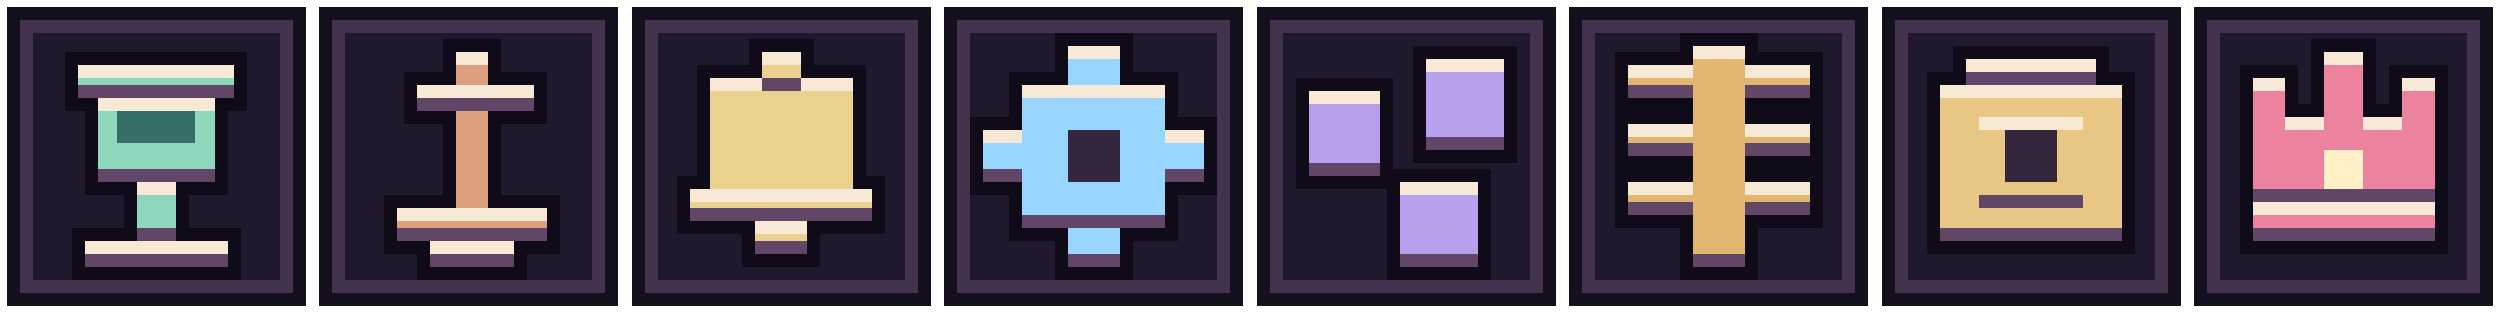
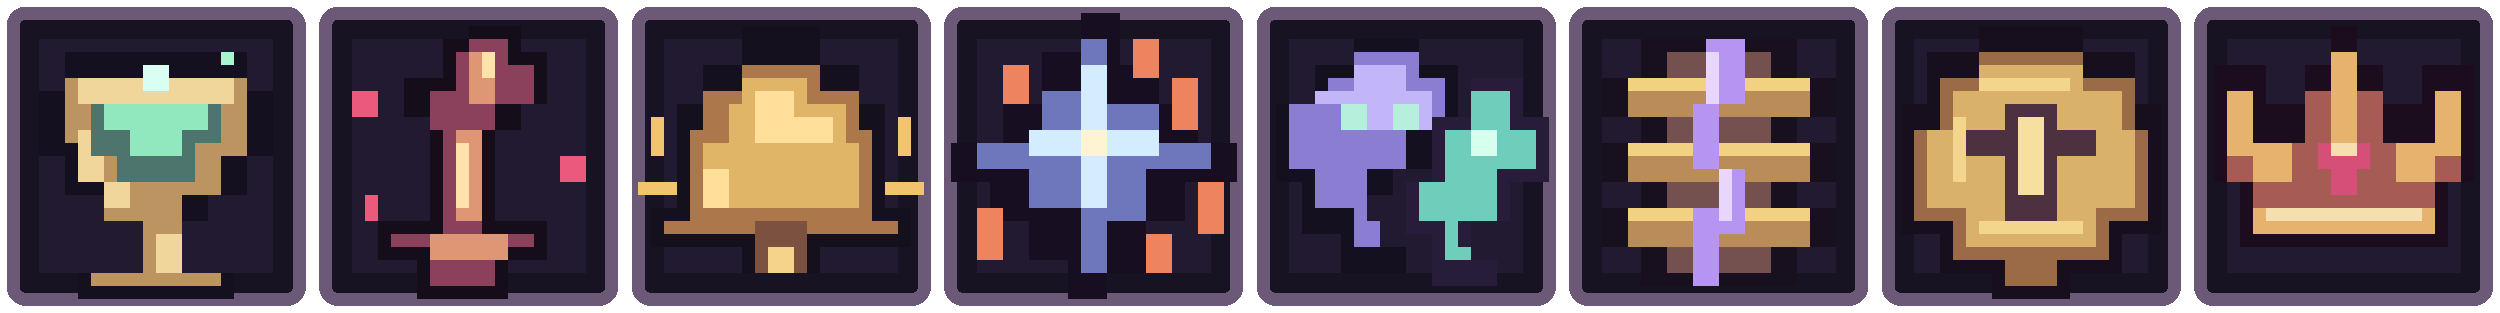
<svg xmlns="http://www.w3.org/2000/svg" width="384" height="48" viewBox="0 0 384 48" shape-rendering="crispEdges">
-   <rect x="1" y="1" width="46" height="46" fill="#14101e" />
-   <rect x="3" y="3" width="42" height="42" fill="#44334f" />
-   <rect x="5" y="5" width="38" height="38" fill="#20192d" />
-   <rect x="10" y="8" width="28" height="9" fill="#100b19" />
-   <rect x="13" y="13" width="22" height="17" fill="#100b19" />
-   <rect x="19" y="26" width="10" height="13" fill="#100b19" />
-   <rect x="11" y="35" width="26" height="8" fill="#100b19" />
-   <rect x="12" y="10" width="24" height="5" fill="#8ed7bd" />
-   <rect x="12" y="10" width="24" height="2" fill="#f7e9d5" />
-   <rect x="12" y="13" width="24" height="2" fill="#624667" />
-   <rect x="15" y="15" width="18" height="13" fill="#8ed7bd" />
-   <rect x="15" y="15" width="18" height="2" fill="#f7e9d5" />
-   <rect x="15" y="26" width="18" height="2" fill="#624667" />
-   <rect x="21" y="28" width="6" height="9" fill="#8ed7bd" />
-   <rect x="21" y="28" width="6" height="2" fill="#f7e9d5" />
-   <rect x="21" y="35" width="6" height="2" fill="#624667" />
-   <rect x="13" y="37" width="22" height="4" fill="#8ed7bd" />
-   <rect x="13" y="37" width="22" height="2" fill="#f7e9d5" />
-   <rect x="13" y="39" width="22" height="2" fill="#624667" />
-   <rect x="18" y="17" width="12" height="5" fill="#376f68" />
-   <rect x="49" y="1" width="46" height="46" fill="#14101e" />
-   <rect x="51" y="3" width="42" height="42" fill="#44334f" />
-   <rect x="53" y="5" width="38" height="38" fill="#20192d" />
-   <rect x="68" y="6" width="9" height="30" fill="#100b19" />
-   <rect x="62" y="11" width="22" height="8" fill="#100b19" />
-   <rect x="59" y="30" width="27" height="9" fill="#100b19" />
-   <rect x="64" y="35" width="17" height="8" fill="#100b19" />
-   <rect x="70" y="8" width="5" height="26" fill="#dca07f" />
-   <rect x="70" y="8" width="5" height="2" fill="#f7e9d5" />
-   <rect x="70" y="32" width="5" height="2" fill="#624667" />
-   <rect x="64" y="13" width="18" height="4" fill="#dca07f" />
-   <rect x="64" y="13" width="18" height="2" fill="#f7e9d5" />
-   <rect x="64" y="15" width="18" height="2" fill="#624667" />
-   <rect x="61" y="32" width="23" height="5" fill="#dca07f" />
-   <rect x="61" y="32" width="23" height="2" fill="#f7e9d5" />
-   <rect x="61" y="35" width="23" height="2" fill="#624667" />
-   <rect x="66" y="37" width="13" height="4" fill="#dca07f" />
-   <rect x="66" y="37" width="13" height="2" fill="#f7e9d5" />
-   <rect x="66" y="39" width="13" height="2" fill="#624667" />
-   <rect x="97" y="1" width="46" height="46" fill="#14101e" />
-   <rect x="99" y="3" width="42" height="42" fill="#44334f" />
-   <rect x="101" y="5" width="38" height="38" fill="#20192d" />
-   <rect x="107" y="10" width="26" height="23" fill="#100b19" />
-   <rect x="104" y="27" width="32" height="9" fill="#100b19" />
-   <rect x="115" y="6" width="10" height="10" fill="#100b19" />
-   <rect x="114" y="32" width="12" height="9" fill="#100b19" />
-   <rect x="109" y="12" width="22" height="19" fill="#ead18d" />
-   <rect x="109" y="12" width="22" height="2" fill="#f7e9d5" />
-   <rect x="109" y="29" width="22" height="2" fill="#624667" />
-   <rect x="106" y="29" width="28" height="5" fill="#ead18d" />
-   <rect x="106" y="29" width="28" height="2" fill="#f7e9d5" />
-   <rect x="106" y="32" width="28" height="2" fill="#624667" />
-   <rect x="117" y="8" width="6" height="6" fill="#ead18d" />
-   <rect x="117" y="8" width="6" height="2" fill="#f7e9d5" />
-   <rect x="117" y="12" width="6" height="2" fill="#624667" />
-   <rect x="116" y="34" width="8" height="5" fill="#ead18d" />
-   <rect x="116" y="34" width="8" height="2" fill="#f7e9d5" />
-   <rect x="116" y="37" width="8" height="2" fill="#624667" />
-   <rect x="145" y="1" width="46" height="46" fill="#14101e" />
-   <rect x="147" y="3" width="42" height="42" fill="#44334f" />
-   <rect x="149" y="5" width="38" height="38" fill="#20192d" />
-   <rect x="162" y="5" width="12" height="38" fill="#100b19" />
-   <rect x="149" y="18" width="38" height="12" fill="#100b19" />
-   <rect x="155" y="11" width="26" height="26" fill="#100b19" />
-   <rect x="164" y="7" width="8" height="34" fill="#99d6ff" />
-   <rect x="164" y="7" width="8" height="2" fill="#f7e9d5" />
-   <rect x="164" y="39" width="8" height="2" fill="#624667" />
-   <rect x="151" y="20" width="34" height="8" fill="#99d6ff" />
-   <rect x="151" y="20" width="34" height="2" fill="#f7e9d5" />
-   <rect x="151" y="26" width="34" height="2" fill="#624667" />
-   <rect x="157" y="13" width="22" height="22" fill="#99d6ff" />
-   <rect x="157" y="13" width="22" height="2" fill="#f7e9d5" />
-   <rect x="157" y="33" width="22" height="2" fill="#624667" />
-   <rect x="164" y="20" width="8" height="8" fill="#33263d" />
-   <rect x="193" y="1" width="46" height="46" fill="#14101e" />
-   <rect x="195" y="3" width="42" height="42" fill="#44334f" />
-   <rect x="197" y="5" width="38" height="38" fill="#20192d" />
-   <rect x="199" y="12" width="15" height="17" fill="#100b19" />
-   <rect x="217" y="7" width="16" height="18" fill="#100b19" />
-   <rect x="213" y="26" width="16" height="17" fill="#100b19" />
-   <rect x="201" y="14" width="11" height="13" fill="#b8a0ef" />
-   <rect x="201" y="14" width="11" height="2" fill="#f7e9d5" />
-   <rect x="201" y="25" width="11" height="2" fill="#624667" />
-   <rect x="219" y="9" width="12" height="14" fill="#b8a0ef" />
-   <rect x="219" y="9" width="12" height="2" fill="#f7e9d5" />
-   <rect x="219" y="21" width="12" height="2" fill="#624667" />
-   <rect x="215" y="28" width="12" height="13" fill="#b8a0ef" />
-   <rect x="215" y="28" width="12" height="2" fill="#f7e9d5" />
-   <rect x="215" y="39" width="12" height="2" fill="#624667" />
-   <rect x="241" y="1" width="46" height="46" fill="#14101e" />
-   <rect x="243" y="3" width="42" height="42" fill="#44334f" />
-   <rect x="245" y="5" width="38" height="38" fill="#20192d" />
-   <rect x="248" y="8" width="32" height="9" fill="#100b19" />
-   <rect x="248" y="17" width="32" height="9" fill="#100b19" />
-   <rect x="248" y="26" width="32" height="9" fill="#100b19" />
-   <rect x="258" y="5" width="12" height="38" fill="#100b19" />
-   <rect x="250" y="10" width="28" height="5" fill="#e1b66f" />
-   <rect x="250" y="10" width="28" height="2" fill="#f7e9d5" />
-   <rect x="250" y="13" width="28" height="2" fill="#624667" />
-   <rect x="250" y="19" width="28" height="5" fill="#e1b66f" />
-   <rect x="250" y="19" width="28" height="2" fill="#f7e9d5" />
-   <rect x="250" y="22" width="28" height="2" fill="#624667" />
-   <rect x="250" y="28" width="28" height="5" fill="#e1b66f" />
-   <rect x="250" y="28" width="28" height="2" fill="#f7e9d5" />
-   <rect x="250" y="31" width="28" height="2" fill="#624667" />
-   <rect x="260" y="7" width="8" height="34" fill="#e1b66f" />
-   <rect x="260" y="7" width="8" height="2" fill="#f7e9d5" />
-   <rect x="260" y="39" width="8" height="2" fill="#624667" />
-   <rect x="289" y="1" width="46" height="46" fill="#14101e" />
-   <rect x="291" y="3" width="42" height="42" fill="#44334f" />
-   <rect x="293" y="5" width="38" height="38" fill="#20192d" />
-   <rect x="296" y="11" width="32" height="28" fill="#100b19" />
-   <rect x="300" y="7" width="24" height="8" fill="#100b19" />
-   <rect x="302" y="16" width="20" height="18" fill="#100b19" />
-   <rect x="298" y="13" width="28" height="24" fill="#e8c785" />
-   <rect x="298" y="13" width="28" height="2" fill="#f7e9d5" />
-   <rect x="298" y="35" width="28" height="2" fill="#624667" />
-   <rect x="302" y="9" width="20" height="4" fill="#e8c785" />
-   <rect x="302" y="9" width="20" height="2" fill="#f7e9d5" />
-   <rect x="302" y="11" width="20" height="2" fill="#624667" />
-   <rect x="304" y="18" width="16" height="14" fill="#e8c785" />
-   <rect x="304" y="18" width="16" height="2" fill="#f7e9d5" />
-   <rect x="304" y="30" width="16" height="2" fill="#624667" />
-   <rect x="308" y="20" width="8" height="8" fill="#33263d" />
-   <rect x="337" y="1" width="46" height="46" fill="#14101e" />
-   <rect x="339" y="3" width="42" height="42" fill="#44334f" />
-   <rect x="341" y="5" width="38" height="38" fill="#20192d" />
-   <rect x="344" y="10" width="9" height="23" fill="#100b19" />
-   <rect x="367" y="10" width="9" height="23" fill="#100b19" />
-   <rect x="349" y="16" width="11" height="17" fill="#100b19" />
-   <rect x="360" y="16" width="11" height="17" fill="#100b19" />
-   <rect x="355" y="6" width="10" height="27" fill="#100b19" />
-   <rect x="344" y="29" width="32" height="10" fill="#100b19" />
-   <rect x="346" y="12" width="5" height="19" fill="#ec829e" />
-   <rect x="346" y="12" width="5" height="2" fill="#f7e9d5" />
-   <rect x="346" y="29" width="5" height="2" fill="#624667" />
-   <rect x="369" y="12" width="5" height="19" fill="#ec829e" />
-   <rect x="369" y="12" width="5" height="2" fill="#f7e9d5" />
-   <rect x="369" y="29" width="5" height="2" fill="#624667" />
-   <rect x="351" y="18" width="7" height="13" fill="#ec829e" />
-   <rect x="351" y="18" width="7" height="2" fill="#f7e9d5" />
-   <rect x="351" y="29" width="7" height="2" fill="#624667" />
-   <rect x="362" y="18" width="7" height="13" fill="#ec829e" />
-   <rect x="362" y="18" width="7" height="2" fill="#f7e9d5" />
-   <rect x="362" y="29" width="7" height="2" fill="#624667" />
-   <rect x="357" y="8" width="6" height="23" fill="#ec829e" />
-   <rect x="357" y="8" width="6" height="2" fill="#f7e9d5" />
-   <rect x="357" y="29" width="6" height="2" fill="#624667" />
-   <rect x="346" y="31" width="28" height="6" fill="#ec829e" />
-   <rect x="346" y="31" width="28" height="2" fill="#f7e9d5" />
-   <rect x="346" y="35" width="28" height="2" fill="#624667" />
-   <rect x="357" y="23" width="6" height="6" fill="#fff0c7" />
+   <g transform="translate(0 0) scale(2)">
+     <rect x="1" y="1" width="22" height="22" rx="1" fill="#181322" stroke="#6c5877" stroke-width="1" />
+     <rect x="3" y="3" width="18" height="18" fill="#211a30" />
+     <path fill="#15101f" d="M5 4h14v3h2v5h-2v3h-3v2h-3v4h5v2H6v-2h5v-4H8v-2H5v-3H3V7h2z" />
+     <path fill="#bb9462" d="M5 6h14v6h-2v3h-3v3h-2v3h5v1H7v-1h4v-4H8v-3H6v-3H5z" />
+     <path fill="#f0d69a" d="M6 6h12v2H6zM6 10h2v4H6zM8 14h2v2H8zM12 18h2v3h-2z" />
+     <path fill="#4d756d" d="M7 8h10v3h-2v3H9v-2H7z" />
+     <path fill="#91e8bf" d="M8 8h8v2h-2v2h-4v-2H8z" />
+     <rect x="11" y="5" width="2" height="2" fill="#d8fff2" />
+     <rect x="17" y="4" width="1" height="1" fill="#a9f5cf" />
+   </g>
+   <g transform="translate(48 0) scale(2)">
+     <rect x="1" y="1" width="22" height="22" rx="1" fill="#181322" stroke="#6c5877" stroke-width="1" />
+     <rect x="3" y="3" width="18" height="18" fill="#211a30" />
+     <path fill="#160d1b" d="M12 2h4v2h2v4h-2v2h-2v7h4v3h-3v3H8v-3H5v-3h4V9H7V6h3V3h2z" />
+     <path fill="#8b415c" d="M12 3h3v2h2v3h-3v2h-1v8h4v1h-3v3H9v-3H6v-1h4v-8H9V7h2V4h1z" />
+     <path fill="#df9675" d="M12 4h2v4h-2zM11 10h2v7h-2zM9 18h6v2H9z" />
+     <path fill="#ffe2ab" d="M13 4h1v2h-1zM11 11h1v5h-1z" />
+     <path fill="#eb597d" d="M3 7h2v2H3zM19 12h2v2h-2zM4 15h1v2H4z" />
+   </g>
+   <g transform="translate(96 0) scale(2)">
+     <rect x="1" y="1" width="22" height="22" rx="1" fill="#181322" stroke="#6c5877" stroke-width="1" />
+     <rect x="3" y="3" width="18" height="18" fill="#211a30" />
+     <path fill="#15101e" d="M9 2h6v3h3v3h2v8h2v3h-7v2H9v-2H2v-3h2V8h2V5h3z" />
+     <path fill="#ac774b" d="M9 5h6v2h3v3h1v7h2v1H3v-1h2v-7h1V7h3z" />
+     <path fill="#e0b568" d="M9 6h5v2h3v3h1v5H6v-5h2V8h1z" />
+     <path fill="#ffdf99" d="M10 7h3v2h3v2h-6zM6 13h2v3H6z" />
+     <rect x="10" y="17" width="4" height="4" fill="#7d5140" />
+     <rect x="11" y="19" width="2" height="2" fill="#f4d38a" />
+     <path fill="#f2c46e" d="M2 9h1v3H2zM21 9h1v3h-1zM1 14h3v1H1zM20 14h3v1h-3z" />
+   </g>
+   <g transform="translate(144 0) scale(2)">
+     <rect x="1" y="1" width="22" height="22" rx="1" fill="#181322" stroke="#6c5877" stroke-width="1" />
+     <rect x="3" y="3" width="18" height="18" fill="#211a30" />
+     <path fill="#170e22" d="M11 1h3v4h3v3h3v3h3v3h-4v3h-3v4h-3v2h-3v-3H7v-3H4v-3H1v-3h4V8h3V4h3z" />
+     <path fill="#6e76bc" d="M11 3h2v5h4v3h4v2h-5v4h-3v4h-2v-5H7v-3H3v-2h5V7h3z" />
+     <path fill="#d3ecff" d="M11 5h2v5h4v2h-4v4h-2v-4H7v-2h4z" />
+     <path fill="#ee845f" d="M15 3h2v3h-2zM18 6h2v4h-2zM20 14h2v4h-2zM16 18h2v3h-2zM5 5h2v3H5zM3 16h2v4H3z" />
+     <rect x="11" y="10" width="2" height="2" fill="#fff4d2" />
+   </g>
+   <g transform="translate(192 0) scale(2)">
+     <rect x="1" y="1" width="22" height="22" rx="1" fill="#181322" stroke="#6c5877" stroke-width="1" />
+     <rect x="3" y="3" width="18" height="18" fill="#211a30" />
+     <path fill="#151020" d="M8 3h5v2h3v5h-2v3h-3v2h-2v4h3v2H7v-3H4v-4H2V8h3V5h3z" />
+     <path fill="#8b7dd1" d="M8 4h5v2h2v4h-3v3h-3v4h1v2H8v-3H5v-3H3V8h3V6h2z" />
+     <path fill="#c2b5f8" d="M8 5h4v2h2v3H7v-2H5V7h3z" />
+     <path fill="#b6f0dc" d="M7 8h2v2H7zM11 8h2v2h-2z" />
+     <path fill="#271d3b" d="M17 6h4v3h2v5h-3v3h-3v3h2v2h-5v-4h-2v-4h2V9h3z" />
+     <path fill="#6fcdbb" d="M17 7h3v3h2v3h-3v4h-3v2h1v1h-2v-3h-2v-3h2v-4h2z" />
+     <rect x="17" y="10" width="2" height="2" fill="#d7fff0" />
+   </g>
+   <g transform="translate(240 0) scale(2)">
+     <rect x="1" y="1" width="22" height="22" rx="1" fill="#181322" stroke="#6c5877" stroke-width="1" />
+     <rect x="3" y="3" width="18" height="18" fill="#211a30" />
+     <path fill="#18101e" d="M6 3h12v3h3v3h-3v2h3v3h-3v2h3v3h-3v3H6v-3H3v-3h3v-2H3v-3h3V9H3V6h3z" />
+     <path fill="#74504e" d="M8 4h8v17H8z" />
+     <path fill="#ba8c5a" d="M5 6h14v3H5zM5 11h14v3H5zM5 16h14v3H5z" />
+     <path fill="#f2d181" d="M5 6h14v1H5zM5 11h14v1H5zM5 16h14v1H5z" />
+     <path fill="#b695f2" d="M11 3h3v5h-2v5h2v5h-2v4h-2v-6h2v-3h-2V8h1z" />
+     <path fill="#e9d6ff" d="M11 4h1v4h-1zM12 13h1v4h-1z" />
+   </g>
+   <g transform="translate(288 0) scale(2)">
+     <rect x="1" y="1" width="22" height="22" rx="1" fill="#181322" stroke="#6c5877" stroke-width="1" />
+     <rect x="3" y="3" width="18" height="18" fill="#211a30" />
+     <path fill="#170f1e" d="M8 2h8v2h4v4h2v10h-3v3h-4v2H9v-2H5v-3H2V8h2V4h4z" />
+     <path fill="#9a6b46" d="M8 4h8v2h4v4h1v7h-3v3h-4v2h-4v-2H6v-3H3v-7h2V6h3z" />
+     <path fill="#d9b16b" d="M8 5h8v2h3v3h1v6h-3v3H7v-3H4v-6h2V7h2z" />
+     <path fill="#f3d58e" d="M8 6h7v1H8zM6 9h1v5H6zM8 17h8v1H8z" />
+     <path fill="#4e3141" d="M10 8h4v2h3v2h-3v5h-4v-5H7v-2h3z" />
+     <rect x="11" y="9" width="2" height="6" fill="#f7df9f" />
+   </g>
+   <g transform="translate(336 0) scale(2)">
+     <rect x="1" y="1" width="22" height="22" rx="1" fill="#181322" stroke="#6c5877" stroke-width="1" />
+     <rect x="3" y="3" width="18" height="18" fill="#211a30" />
+     <path fill="#1b0d1d" d="M2 5h4v3h3V5h2V2h2v3h2v3h3V5h4v9h-2v5H4v-5H2z" />
+     <path fill="#a65b55" d="M3 7h2v4h4V7h2V4h2v3h2v4h4V7h2v7h-2v4H5v-4H3z" />
+     <path fill="#e6b36f" d="M3 7h2v4h3v3H5v-2H3zM11 4h2v7h-2zM19 7h2v5h-2v2h-3v-3h3zM5 16h14v2H5z" />
+     <path fill="#d64f79" d="M10 11h4v2h-1v2h-2v-2h-1z" />
+     <path fill="#f5dfae" d="M11 11h2v1h-2zM6 16h12v1H6z" />
+   </g>
</svg>
